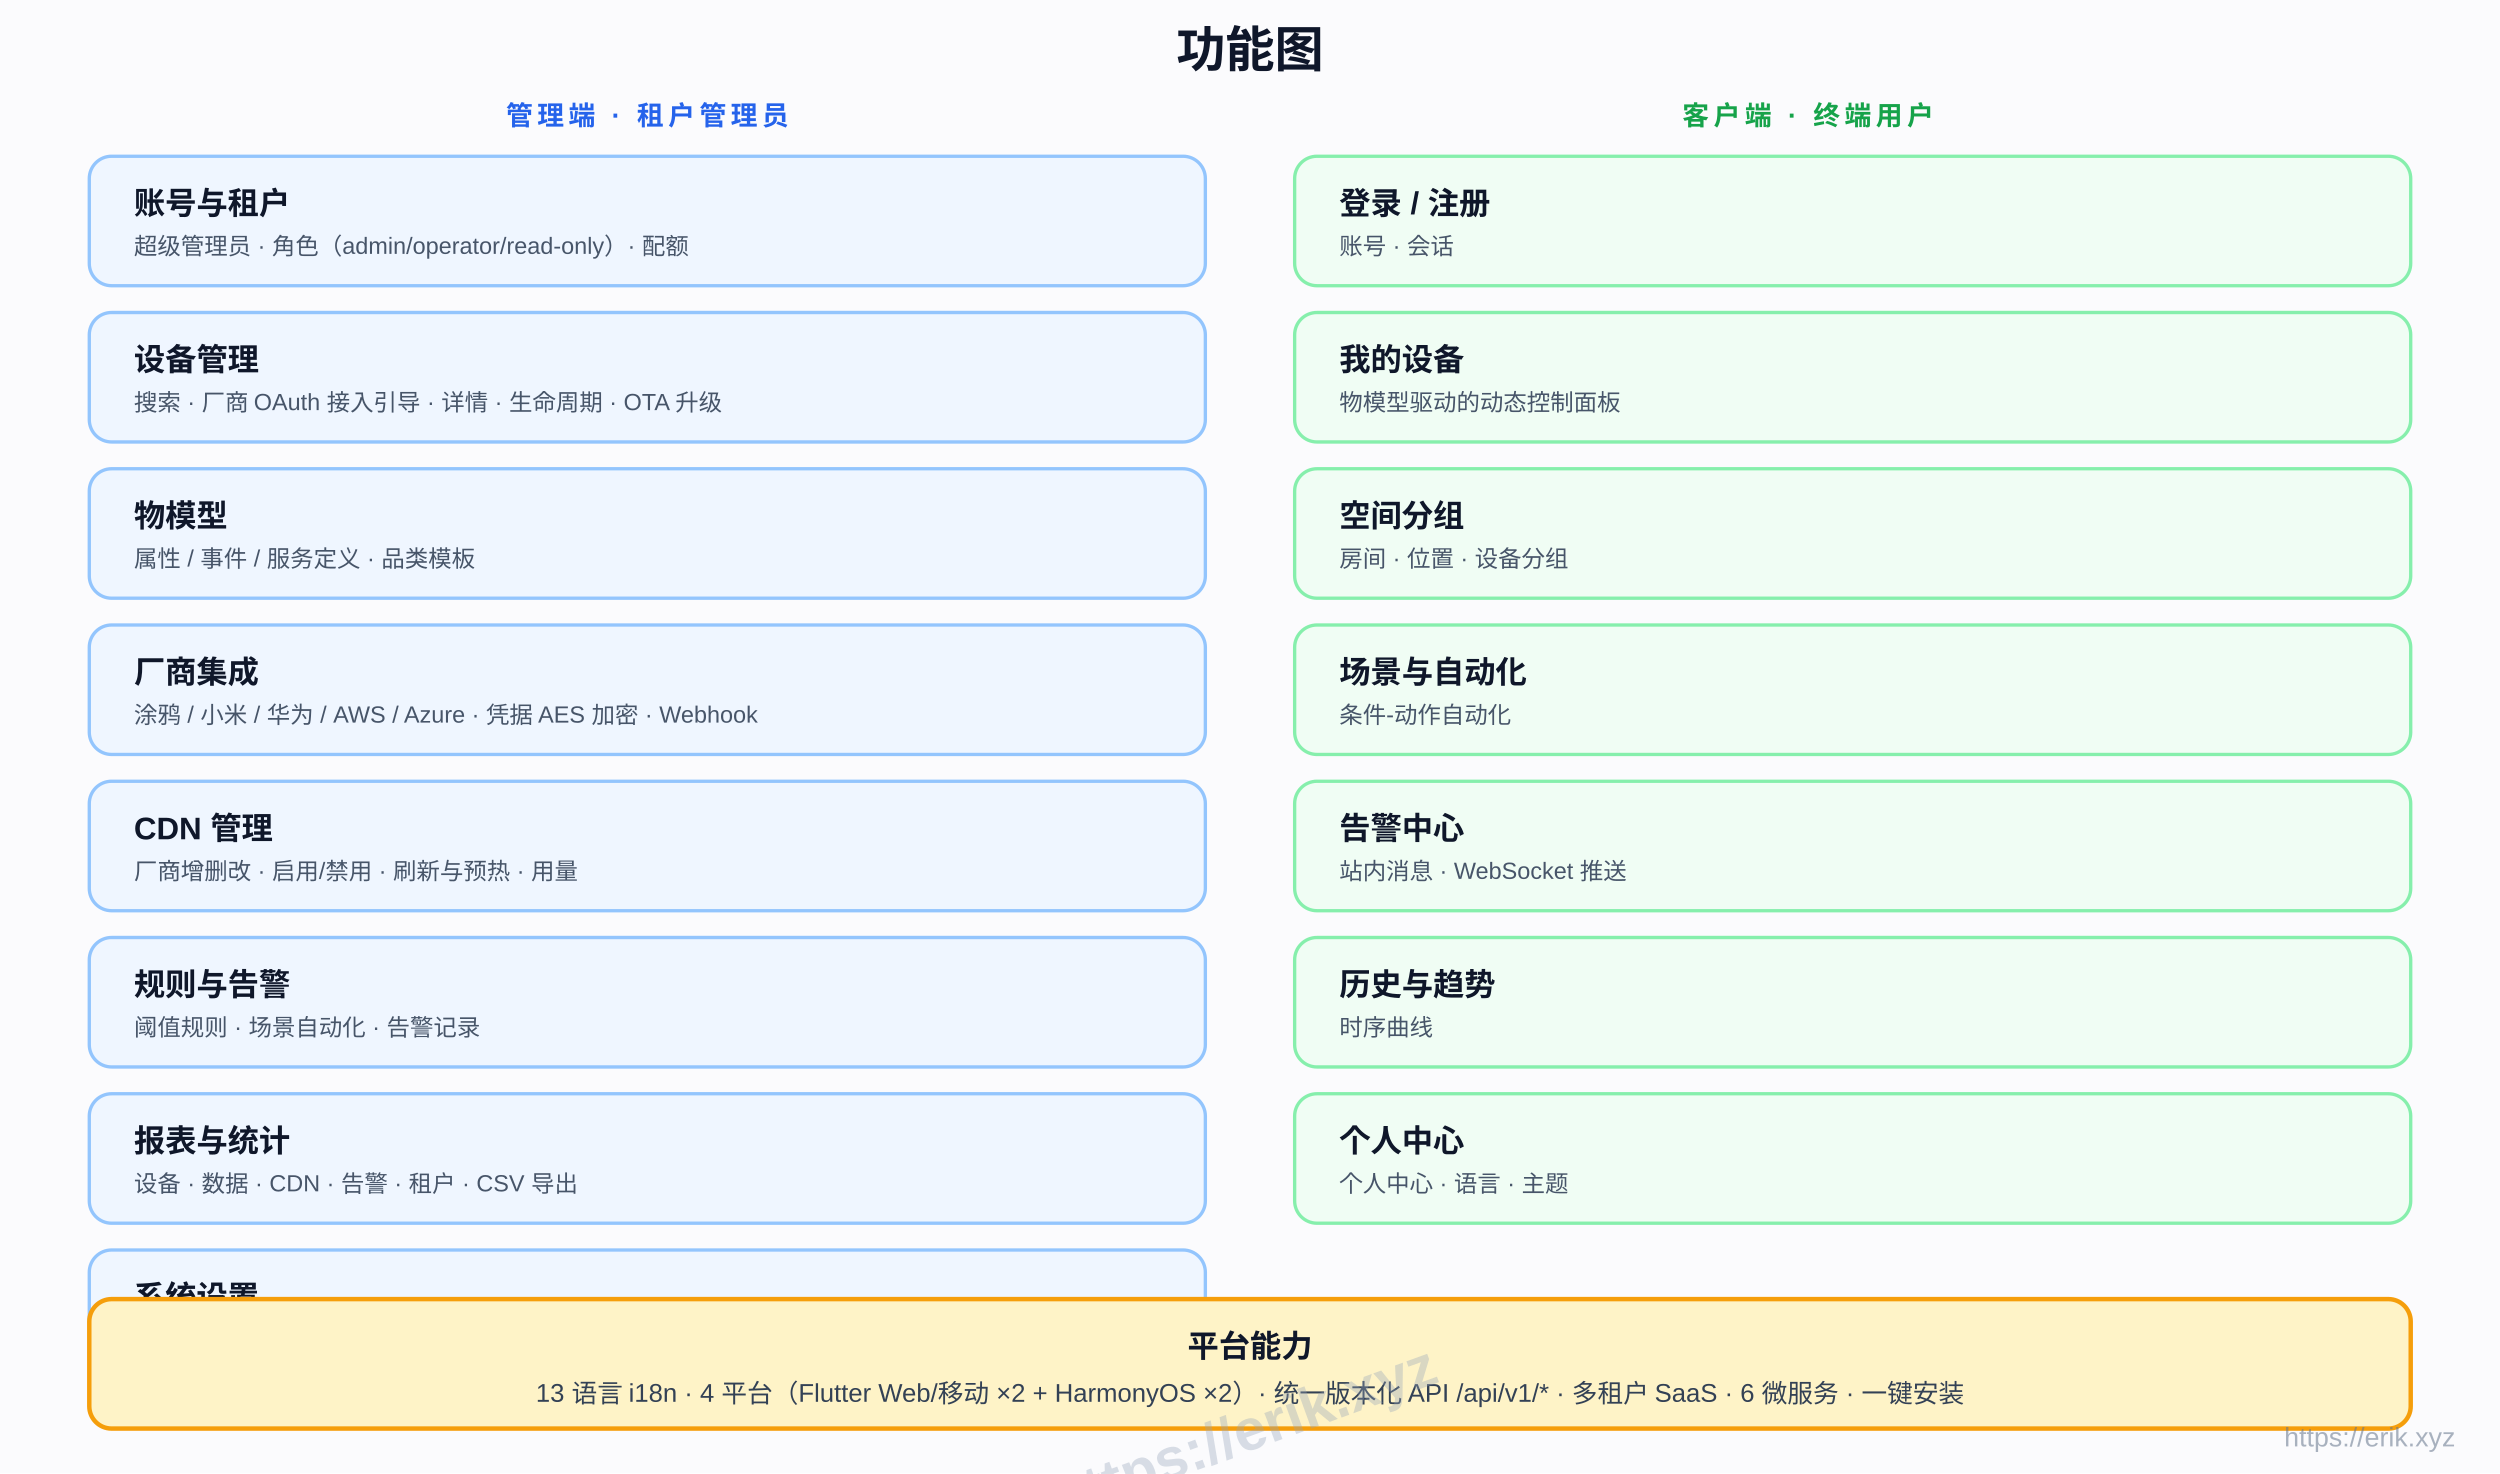
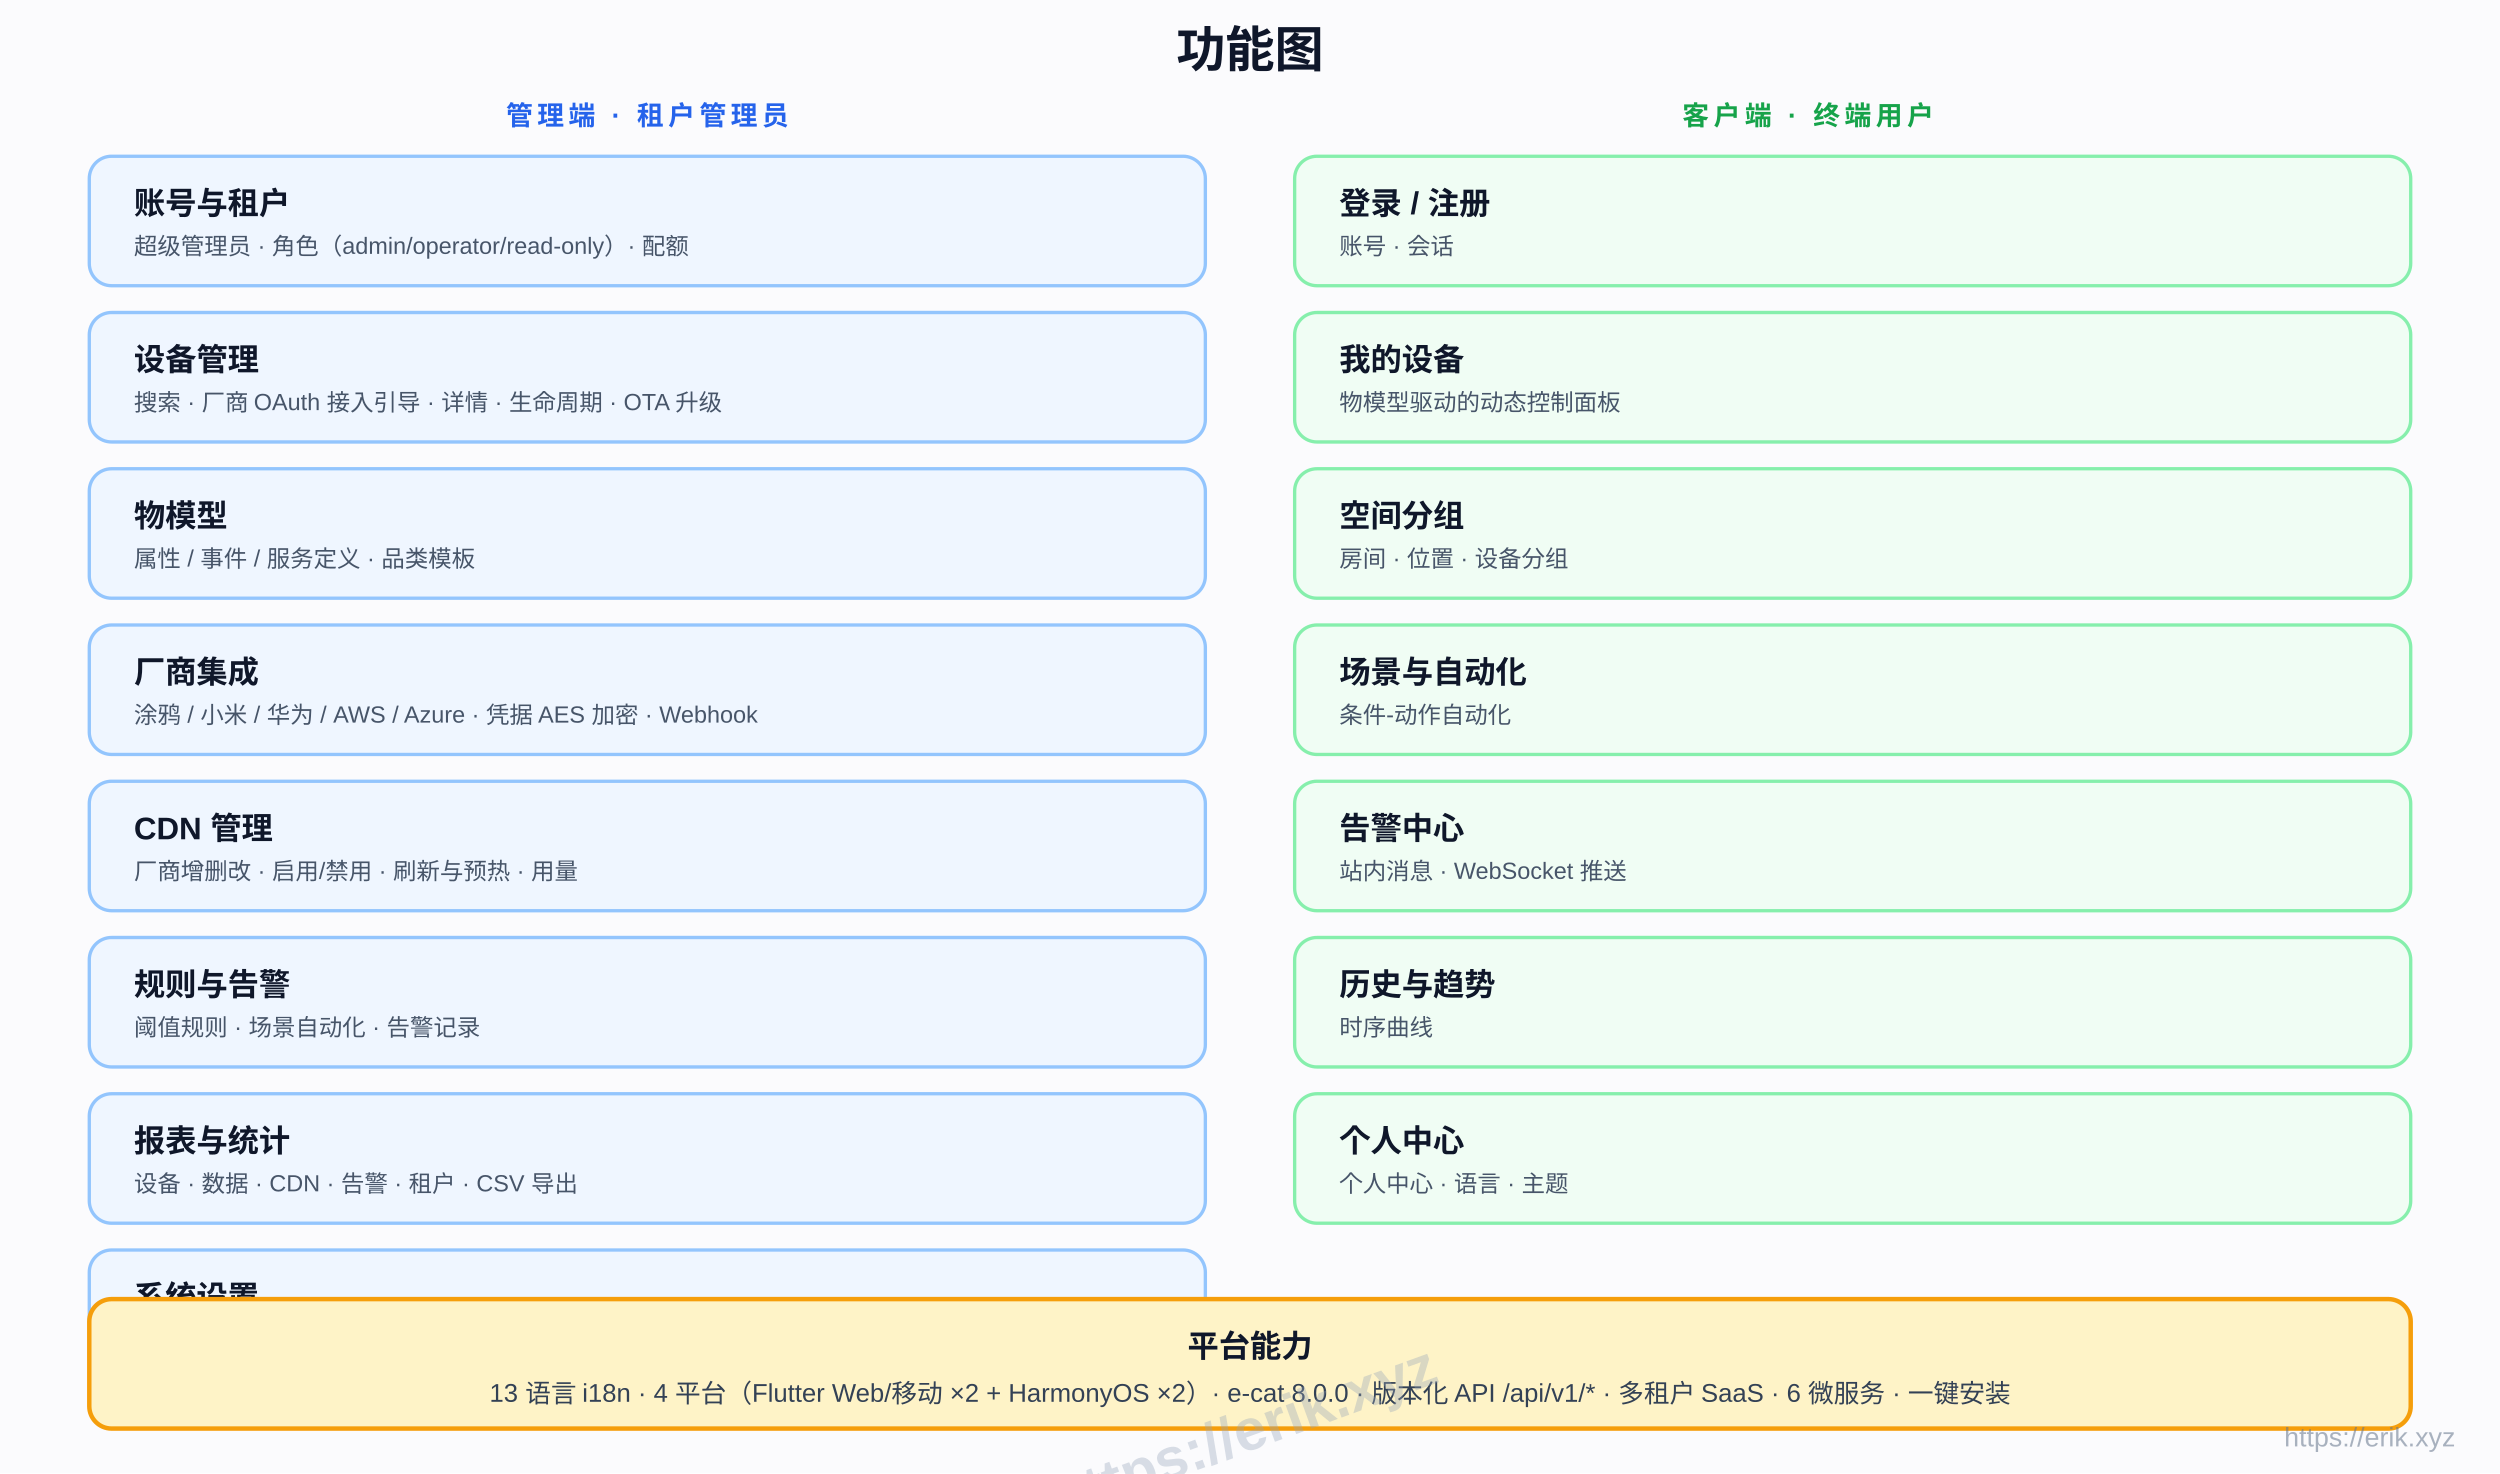
<svg xmlns="http://www.w3.org/2000/svg" viewBox="0 0 1120 660" font-family="Arial, 'PingFang SC', 'Microsoft YaHei', sans-serif">
  <rect width="1120" height="660" fill="#fbfbfd" />
  <text x="560" y="30" text-anchor="middle" font-size="22" font-weight="bold" fill="#0f172a">功能图</text>
  <text x="290" y="56" text-anchor="middle" font-size="12" font-weight="bold" letter-spacing="2" fill="#2563eb">管理端 · 租户管理员</text>
  <g>
    <rect x="40" y="70" width="500" height="58" rx="10" fill="#eff6ff" stroke="#93c5fd" stroke-width="1.5" />
    <text x="60" y="96" font-size="14" font-weight="bold" fill="#0f172a">账号与租户</text>
    <text x="60" y="114" font-size="10.5" fill="#475569">超级管理员 · 角色（admin/operator/read-only）· 配额</text>
    <rect x="40" y="140" width="500" height="58" rx="10" fill="#eff6ff" stroke="#93c5fd" stroke-width="1.5" />
    <text x="60" y="166" font-size="14" font-weight="bold" fill="#0f172a">设备管理</text>
    <text x="60" y="184" font-size="10.5" fill="#475569">搜索 · 厂商 OAuth 接入引导 · 详情 · 生命周期 · OTA 升级</text>
    <rect x="40" y="210" width="500" height="58" rx="10" fill="#eff6ff" stroke="#93c5fd" stroke-width="1.5" />
    <text x="60" y="236" font-size="14" font-weight="bold" fill="#0f172a">物模型</text>
    <text x="60" y="254" font-size="10.5" fill="#475569">属性 / 事件 / 服务定义 · 品类模板</text>
    <rect x="40" y="280" width="500" height="58" rx="10" fill="#eff6ff" stroke="#93c5fd" stroke-width="1.5" />
    <text x="60" y="306" font-size="14" font-weight="bold" fill="#0f172a">厂商集成</text>
    <text x="60" y="324" font-size="10.5" fill="#475569">涂鸦 / 小米 / 华为 / AWS / Azure · 凭据 AES 加密 · Webhook</text>
    <rect x="40" y="350" width="500" height="58" rx="10" fill="#eff6ff" stroke="#93c5fd" stroke-width="1.5" />
    <text x="60" y="376" font-size="14" font-weight="bold" fill="#0f172a">CDN 管理</text>
    <text x="60" y="394" font-size="10.5" fill="#475569">厂商增删改 · 启用/禁用 · 刷新与预热 · 用量</text>
    <rect x="40" y="420" width="500" height="58" rx="10" fill="#eff6ff" stroke="#93c5fd" stroke-width="1.5" />
    <text x="60" y="446" font-size="14" font-weight="bold" fill="#0f172a">规则与告警</text>
    <text x="60" y="464" font-size="10.5" fill="#475569">阈值规则 · 场景自动化 · 告警记录</text>
    <rect x="40" y="490" width="500" height="58" rx="10" fill="#eff6ff" stroke="#93c5fd" stroke-width="1.5" />
    <text x="60" y="516" font-size="14" font-weight="bold" fill="#0f172a">报表与统计</text>
    <text x="60" y="534" font-size="10.5" fill="#475569">设备 · 数据 · CDN · 告警 · 租户 · CSV 导出</text>
    <rect x="40" y="560" width="500" height="58" rx="10" fill="#eff6ff" stroke="#93c5fd" stroke-width="1.5" />
    <text x="60" y="586" font-size="14" font-weight="bold" fill="#0f172a">系统设置</text>
    <text x="60" y="604" font-size="10.5" fill="#475569">操作日志 · API 密钥 · 安全策略</text>
  </g>
  <text x="810" y="56" text-anchor="middle" font-size="12" font-weight="bold" letter-spacing="2" fill="#16a34a">客户端 · 终端用户</text>
  <g>
    <rect x="580" y="70" width="500" height="58" rx="10" fill="#f0fdf4" stroke="#86efac" stroke-width="1.5" />
    <text x="600" y="96" font-size="14" font-weight="bold" fill="#0f172a">登录 / 注册</text>
    <text x="600" y="114" font-size="10.5" fill="#475569">账号 · 会话</text>
    <rect x="580" y="140" width="500" height="58" rx="10" fill="#f0fdf4" stroke="#86efac" stroke-width="1.5" />
    <text x="600" y="166" font-size="14" font-weight="bold" fill="#0f172a">我的设备</text>
    <text x="600" y="184" font-size="10.5" fill="#475569">物模型驱动的动态控制面板</text>
    <rect x="580" y="210" width="500" height="58" rx="10" fill="#f0fdf4" stroke="#86efac" stroke-width="1.5" />
    <text x="600" y="236" font-size="14" font-weight="bold" fill="#0f172a">空间分组</text>
    <text x="600" y="254" font-size="10.5" fill="#475569">房间 · 位置 · 设备分组</text>
    <rect x="580" y="280" width="500" height="58" rx="10" fill="#f0fdf4" stroke="#86efac" stroke-width="1.5" />
    <text x="600" y="306" font-size="14" font-weight="bold" fill="#0f172a">场景与自动化</text>
    <text x="600" y="324" font-size="10.5" fill="#475569">条件-动作自动化</text>
    <rect x="580" y="350" width="500" height="58" rx="10" fill="#f0fdf4" stroke="#86efac" stroke-width="1.5" />
    <text x="600" y="376" font-size="14" font-weight="bold" fill="#0f172a">告警中心</text>
    <text x="600" y="394" font-size="10.5" fill="#475569">站内消息 · WebSocket 推送</text>
    <rect x="580" y="420" width="500" height="58" rx="10" fill="#f0fdf4" stroke="#86efac" stroke-width="1.5" />
    <text x="600" y="446" font-size="14" font-weight="bold" fill="#0f172a">历史与趋势</text>
    <text x="600" y="464" font-size="10.5" fill="#475569">时序曲线</text>
    <rect x="580" y="490" width="500" height="58" rx="10" fill="#f0fdf4" stroke="#86efac" stroke-width="1.5" />
    <text x="600" y="516" font-size="14" font-weight="bold" fill="#0f172a">个人中心</text>
    <text x="600" y="534" font-size="10.5" fill="#475569">个人中心 · 语言 · 主题</text>
  </g>
  <rect x="40" y="582" width="1040" height="58" rx="10" fill="#fef3c7" stroke="#f59e0b" stroke-width="2" />
  <text x="560" y="608" text-anchor="middle" font-size="14" font-weight="bold" fill="#0f172a">平台能力</text>
-   <text x="560" y="628" text-anchor="middle" font-size="11.5" fill="#334155">13 语言 i18n · 4 平台（Flutter Web/移动 ×2 + HarmonyOS ×2）· 统一版本化 API /api/v1/* · 多租户 SaaS · 6 微服务 · 一键安装</text>
+   <text x="560" y="628" text-anchor="middle" font-size="11.5" fill="#334155">13 语言 i18n · 4 平台（Flutter Web/移动 ×2 + HarmonyOS ×2）· e-cat 8.0.0 · 版本化 API /api/v1/* · 多租户 SaaS · 6 微服务 · 一键安装</text>
  <text x="560" y="650" text-anchor="middle" font-size="26" font-weight="bold" fill="#94a3b8" opacity="0.35" transform="rotate(-20 560 650)">https://erik.xyz</text>
  <text x="1100" y="648" text-anchor="end" font-size="12" fill="#64748b" opacity="0.55">https://erik.xyz</text>
</svg>
